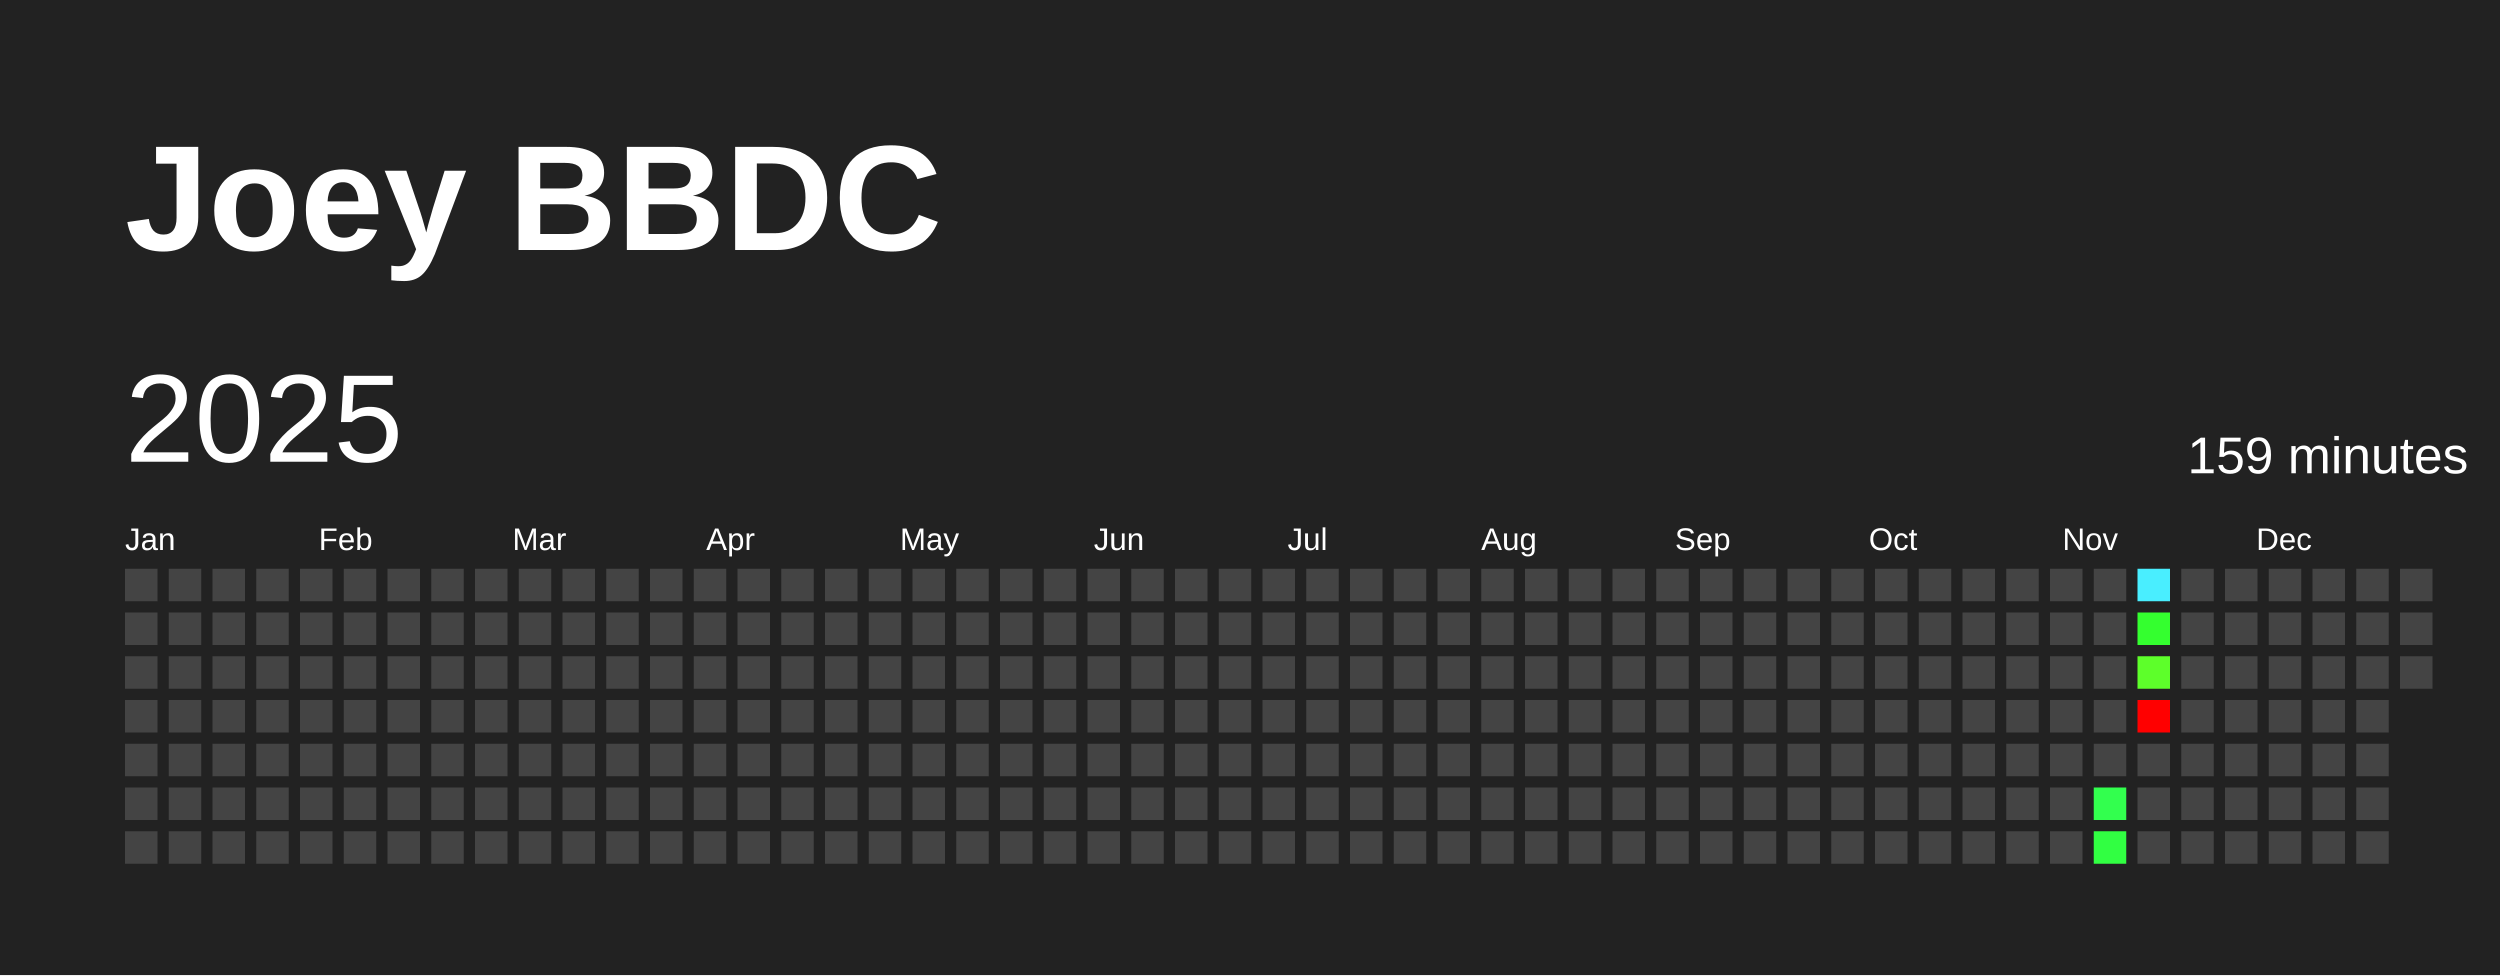
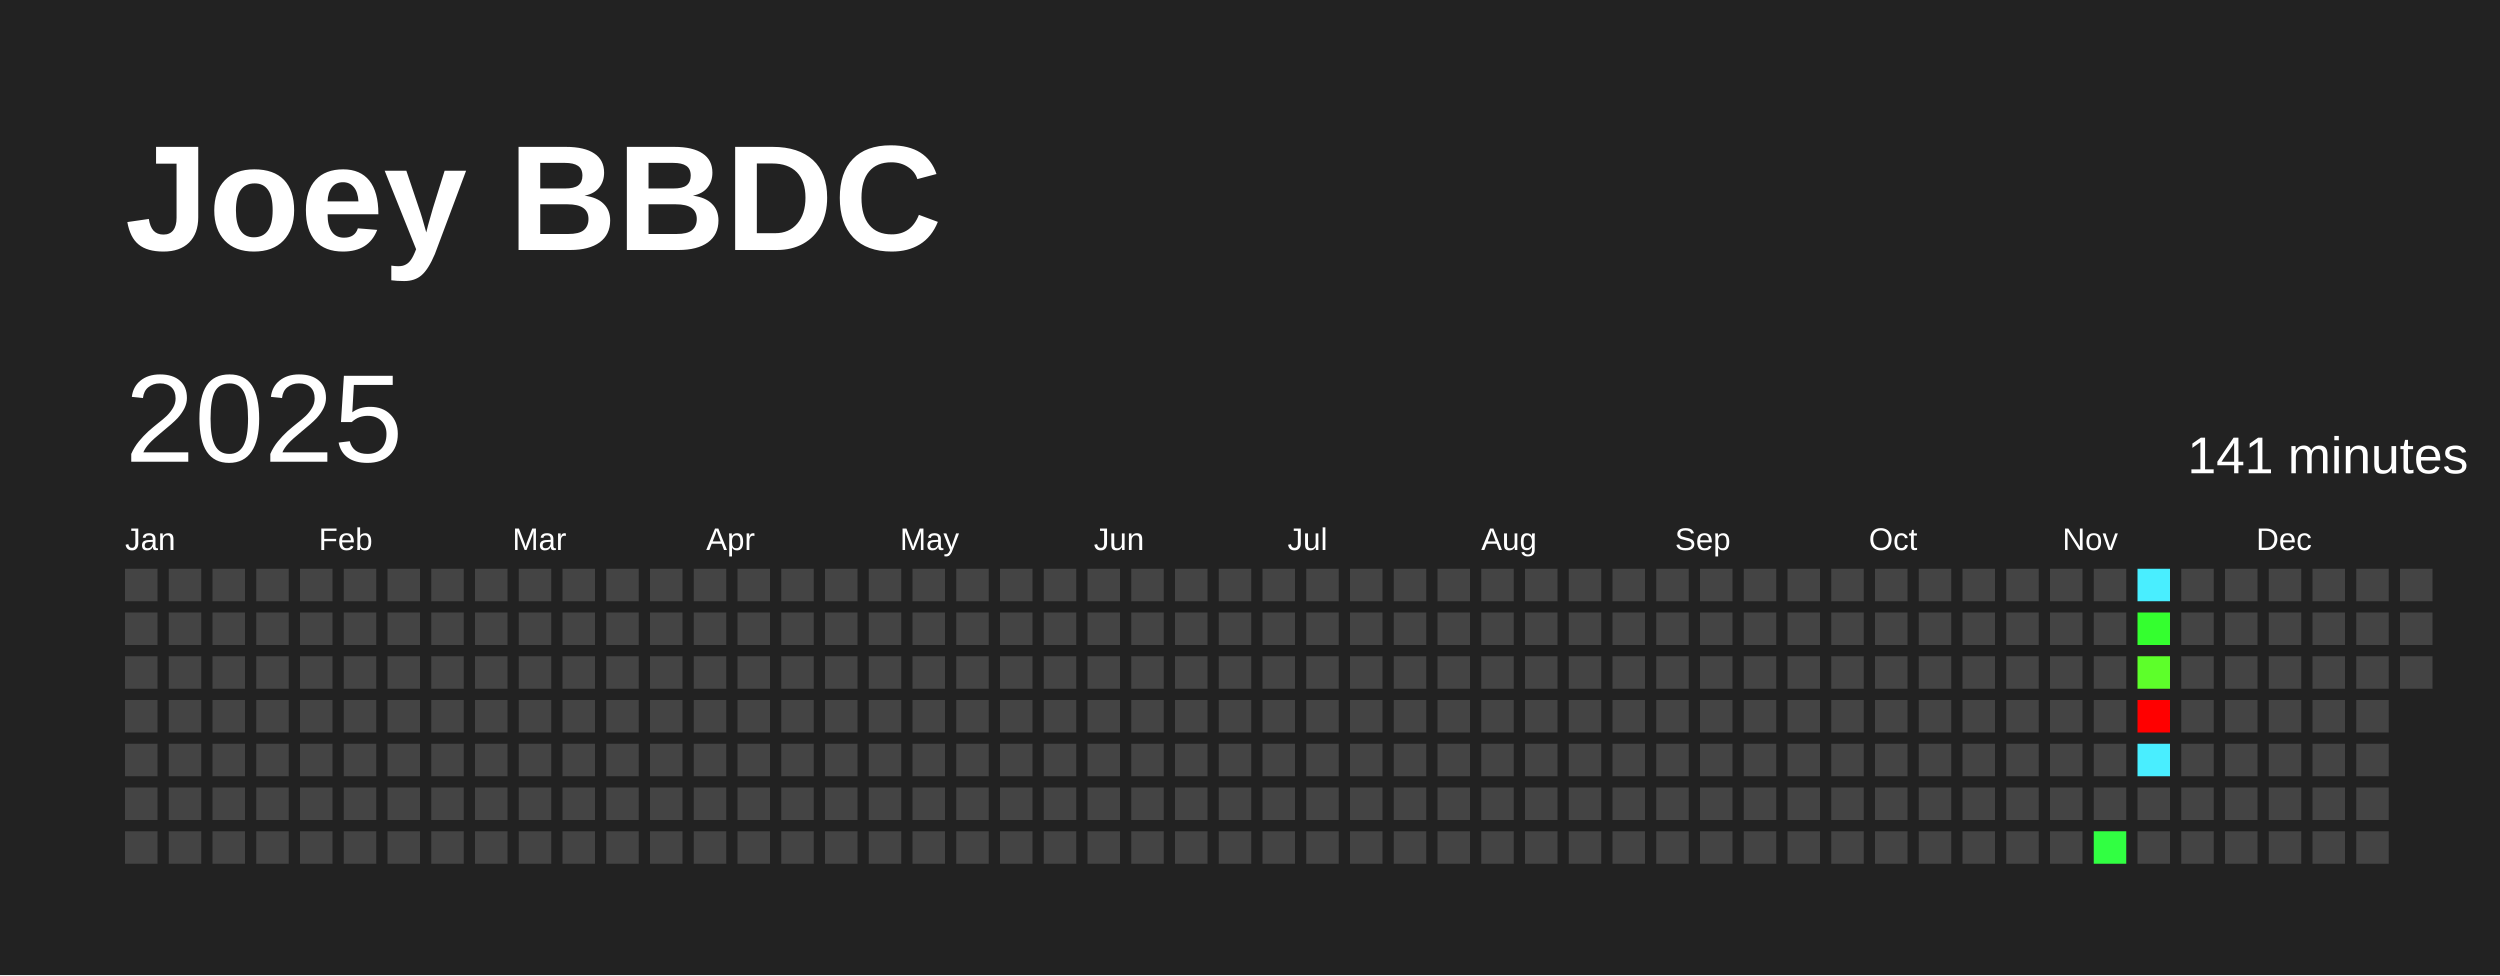
<svg xmlns="http://www.w3.org/2000/svg" baseProfile="full" height="78mm" version="1.1" viewBox="0,0,200,78" width="200mm">
  <defs />
  <rect fill="#222222" height="78" width="200" x="0" y="0" />
  <text fill="#FFFFFF" style="font-size:12px; font-family:Arial; font-weight:bold;" x="10" y="20">Joey BBDC</text>
  <text dominant-baseline="hanging" fill="#FFFFFF" style="font-size:10.0px; font-family:Arial;" x="10" y="30">2025</text>
-   <text dominant-baseline="hanging" fill="#FFFFFF" style="font-size:4.125px; font-family:Arial;" x="175" y="35">159 minutes</text>
+   <text dominant-baseline="hanging" fill="#FFFFFF" style="font-size:4.125px; font-family:Arial;" x="175" y="35">141 minutes</text>
  <text fill="#FFFFFF" style="font-size:2.5px; font-family:Arial" x="10.0" y="44">Jan</text>
  <text fill="#FFFFFF" style="font-size:2.5px; font-family:Arial" x="25.5" y="44">Feb</text>
  <text fill="#FFFFFF" style="font-size:2.5px; font-family:Arial" x="41.0" y="44">Mar</text>
  <text fill="#FFFFFF" style="font-size:2.5px; font-family:Arial" x="56.5" y="44">Apr</text>
  <text fill="#FFFFFF" style="font-size:2.5px; font-family:Arial" x="72.0" y="44">May</text>
  <text fill="#FFFFFF" style="font-size:2.5px; font-family:Arial" x="87.5" y="44">Jun</text>
  <text fill="#FFFFFF" style="font-size:2.5px; font-family:Arial" x="103.0" y="44">Jul</text>
  <text fill="#FFFFFF" style="font-size:2.5px; font-family:Arial" x="118.5" y="44">Aug</text>
  <text fill="#FFFFFF" style="font-size:2.5px; font-family:Arial" x="134.0" y="44">Sep</text>
  <text fill="#FFFFFF" style="font-size:2.5px; font-family:Arial" x="149.5" y="44">Oct</text>
  <text fill="#FFFFFF" style="font-size:2.5px; font-family:Arial" x="165.0" y="44">Nov</text>
  <text fill="#FFFFFF" style="font-size:2.5px; font-family:Arial" x="180.5" y="44">Dec</text>
  <rect fill="#444444" height="2.6" width="2.6" x="10.0" y="45.5" />
  <rect fill="#444444" height="2.6" width="2.6" x="10.0" y="49.0" />
  <rect fill="#444444" height="2.6" width="2.6" x="10.0" y="52.5" />
  <rect fill="#444444" height="2.6" width="2.6" x="10.0" y="56.0" />
  <rect fill="#444444" height="2.6" width="2.6" x="10.0" y="59.5" />
  <rect fill="#444444" height="2.6" width="2.6" x="10.0" y="63.0" />
  <rect fill="#444444" height="2.6" width="2.6" x="10.0" y="66.5" />
  <rect fill="#444444" height="2.6" width="2.6" x="13.5" y="45.5" />
  <rect fill="#444444" height="2.6" width="2.6" x="13.5" y="49.0" />
  <rect fill="#444444" height="2.6" width="2.6" x="13.5" y="52.5" />
  <rect fill="#444444" height="2.6" width="2.6" x="13.5" y="56.0" />
  <rect fill="#444444" height="2.6" width="2.6" x="13.5" y="59.5" />
  <rect fill="#444444" height="2.6" width="2.6" x="13.5" y="63.0" />
  <rect fill="#444444" height="2.6" width="2.6" x="13.5" y="66.5" />
  <rect fill="#444444" height="2.6" width="2.6" x="17.0" y="45.5" />
  <rect fill="#444444" height="2.6" width="2.6" x="17.0" y="49.0" />
  <rect fill="#444444" height="2.6" width="2.6" x="17.0" y="52.5" />
  <rect fill="#444444" height="2.6" width="2.6" x="17.0" y="56.0" />
  <rect fill="#444444" height="2.6" width="2.6" x="17.0" y="59.5" />
  <rect fill="#444444" height="2.6" width="2.6" x="17.0" y="63.0" />
  <rect fill="#444444" height="2.6" width="2.6" x="17.0" y="66.5" />
  <rect fill="#444444" height="2.6" width="2.6" x="20.5" y="45.5" />
  <rect fill="#444444" height="2.6" width="2.6" x="20.5" y="49.0" />
  <rect fill="#444444" height="2.6" width="2.6" x="20.5" y="52.5" />
  <rect fill="#444444" height="2.6" width="2.6" x="20.5" y="56.0" />
  <rect fill="#444444" height="2.6" width="2.6" x="20.5" y="59.5" />
  <rect fill="#444444" height="2.6" width="2.6" x="20.5" y="63.0" />
  <rect fill="#444444" height="2.6" width="2.6" x="20.5" y="66.5" />
  <rect fill="#444444" height="2.6" width="2.6" x="24.0" y="45.5" />
  <rect fill="#444444" height="2.6" width="2.6" x="24.0" y="49.0" />
  <rect fill="#444444" height="2.6" width="2.6" x="24.0" y="52.5" />
  <rect fill="#444444" height="2.6" width="2.6" x="24.0" y="56.0" />
  <rect fill="#444444" height="2.6" width="2.6" x="24.0" y="59.5" />
  <rect fill="#444444" height="2.6" width="2.6" x="24.0" y="63.0" />
  <rect fill="#444444" height="2.6" width="2.6" x="24.0" y="66.5" />
  <rect fill="#444444" height="2.6" width="2.6" x="27.5" y="45.5" />
  <rect fill="#444444" height="2.6" width="2.6" x="27.5" y="49.0" />
  <rect fill="#444444" height="2.6" width="2.6" x="27.5" y="52.5" />
  <rect fill="#444444" height="2.6" width="2.6" x="27.5" y="56.0" />
  <rect fill="#444444" height="2.6" width="2.6" x="27.5" y="59.5" />
  <rect fill="#444444" height="2.6" width="2.6" x="27.5" y="63.0" />
  <rect fill="#444444" height="2.6" width="2.6" x="27.5" y="66.5" />
  <rect fill="#444444" height="2.6" width="2.6" x="31.0" y="45.5" />
  <rect fill="#444444" height="2.6" width="2.6" x="31.0" y="49.0" />
  <rect fill="#444444" height="2.6" width="2.6" x="31.0" y="52.5" />
  <rect fill="#444444" height="2.6" width="2.6" x="31.0" y="56.0" />
  <rect fill="#444444" height="2.6" width="2.6" x="31.0" y="59.5" />
  <rect fill="#444444" height="2.6" width="2.6" x="31.0" y="63.0" />
  <rect fill="#444444" height="2.6" width="2.6" x="31.0" y="66.5" />
  <rect fill="#444444" height="2.6" width="2.6" x="34.5" y="45.5" />
  <rect fill="#444444" height="2.6" width="2.6" x="34.5" y="49.0" />
  <rect fill="#444444" height="2.6" width="2.6" x="34.5" y="52.5" />
  <rect fill="#444444" height="2.6" width="2.6" x="34.5" y="56.0" />
  <rect fill="#444444" height="2.6" width="2.6" x="34.5" y="59.5" />
  <rect fill="#444444" height="2.6" width="2.6" x="34.5" y="63.0" />
  <rect fill="#444444" height="2.6" width="2.6" x="34.5" y="66.5" />
  <rect fill="#444444" height="2.6" width="2.6" x="38.0" y="45.5" />
  <rect fill="#444444" height="2.6" width="2.6" x="38.0" y="49.0" />
  <rect fill="#444444" height="2.6" width="2.6" x="38.0" y="52.5" />
  <rect fill="#444444" height="2.6" width="2.6" x="38.0" y="56.0" />
  <rect fill="#444444" height="2.6" width="2.6" x="38.0" y="59.5" />
  <rect fill="#444444" height="2.6" width="2.6" x="38.0" y="63.0" />
  <rect fill="#444444" height="2.6" width="2.6" x="38.0" y="66.5" />
  <rect fill="#444444" height="2.6" width="2.6" x="41.5" y="45.5" />
  <rect fill="#444444" height="2.6" width="2.6" x="41.5" y="49.0" />
  <rect fill="#444444" height="2.6" width="2.6" x="41.5" y="52.5" />
  <rect fill="#444444" height="2.6" width="2.6" x="41.5" y="56.0" />
  <rect fill="#444444" height="2.6" width="2.6" x="41.5" y="59.5" />
  <rect fill="#444444" height="2.6" width="2.6" x="41.5" y="63.0" />
  <rect fill="#444444" height="2.6" width="2.6" x="41.5" y="66.5" />
  <rect fill="#444444" height="2.6" width="2.6" x="45.0" y="45.5" />
  <rect fill="#444444" height="2.6" width="2.6" x="45.0" y="49.0" />
  <rect fill="#444444" height="2.6" width="2.6" x="45.0" y="52.5" />
  <rect fill="#444444" height="2.6" width="2.6" x="45.0" y="56.0" />
  <rect fill="#444444" height="2.6" width="2.6" x="45.0" y="59.5" />
  <rect fill="#444444" height="2.6" width="2.6" x="45.0" y="63.0" />
  <rect fill="#444444" height="2.6" width="2.6" x="45.0" y="66.5" />
  <rect fill="#444444" height="2.6" width="2.6" x="48.5" y="45.5" />
  <rect fill="#444444" height="2.6" width="2.6" x="48.5" y="49.0" />
  <rect fill="#444444" height="2.6" width="2.6" x="48.5" y="52.5" />
  <rect fill="#444444" height="2.6" width="2.6" x="48.5" y="56.0" />
  <rect fill="#444444" height="2.6" width="2.6" x="48.5" y="59.5" />
  <rect fill="#444444" height="2.6" width="2.6" x="48.5" y="63.0" />
  <rect fill="#444444" height="2.6" width="2.6" x="48.5" y="66.5" />
  <rect fill="#444444" height="2.6" width="2.6" x="52.0" y="45.5" />
  <rect fill="#444444" height="2.6" width="2.6" x="52.0" y="49.0" />
  <rect fill="#444444" height="2.6" width="2.6" x="52.0" y="52.5" />
  <rect fill="#444444" height="2.6" width="2.6" x="52.0" y="56.0" />
  <rect fill="#444444" height="2.6" width="2.6" x="52.0" y="59.5" />
  <rect fill="#444444" height="2.6" width="2.6" x="52.0" y="63.0" />
  <rect fill="#444444" height="2.6" width="2.6" x="52.0" y="66.5" />
  <rect fill="#444444" height="2.6" width="2.6" x="55.5" y="45.5" />
  <rect fill="#444444" height="2.6" width="2.6" x="55.5" y="49.0" />
  <rect fill="#444444" height="2.6" width="2.6" x="55.5" y="52.5" />
  <rect fill="#444444" height="2.6" width="2.6" x="55.5" y="56.0" />
  <rect fill="#444444" height="2.6" width="2.6" x="55.5" y="59.5" />
  <rect fill="#444444" height="2.6" width="2.6" x="55.5" y="63.0" />
  <rect fill="#444444" height="2.6" width="2.6" x="55.5" y="66.5" />
  <rect fill="#444444" height="2.6" width="2.6" x="59.0" y="45.5" />
  <rect fill="#444444" height="2.6" width="2.6" x="59.0" y="49.0" />
  <rect fill="#444444" height="2.6" width="2.6" x="59.0" y="52.5" />
  <rect fill="#444444" height="2.6" width="2.6" x="59.0" y="56.0" />
  <rect fill="#444444" height="2.6" width="2.6" x="59.0" y="59.5" />
  <rect fill="#444444" height="2.6" width="2.6" x="59.0" y="63.0" />
  <rect fill="#444444" height="2.6" width="2.6" x="59.0" y="66.5" />
  <rect fill="#444444" height="2.6" width="2.6" x="62.5" y="45.5" />
  <rect fill="#444444" height="2.6" width="2.6" x="62.5" y="49.0" />
  <rect fill="#444444" height="2.6" width="2.6" x="62.5" y="52.5" />
  <rect fill="#444444" height="2.6" width="2.6" x="62.5" y="56.0" />
  <rect fill="#444444" height="2.6" width="2.6" x="62.5" y="59.5" />
  <rect fill="#444444" height="2.6" width="2.6" x="62.5" y="63.0" />
  <rect fill="#444444" height="2.6" width="2.6" x="62.5" y="66.5" />
  <rect fill="#444444" height="2.6" width="2.6" x="66.0" y="45.5" />
  <rect fill="#444444" height="2.6" width="2.6" x="66.0" y="49.0" />
  <rect fill="#444444" height="2.6" width="2.6" x="66.0" y="52.5" />
  <rect fill="#444444" height="2.6" width="2.6" x="66.0" y="56.0" />
  <rect fill="#444444" height="2.6" width="2.6" x="66.0" y="59.5" />
  <rect fill="#444444" height="2.6" width="2.6" x="66.0" y="63.0" />
  <rect fill="#444444" height="2.6" width="2.6" x="66.0" y="66.5" />
  <rect fill="#444444" height="2.6" width="2.6" x="69.5" y="45.5" />
  <rect fill="#444444" height="2.6" width="2.6" x="69.5" y="49.0" />
  <rect fill="#444444" height="2.6" width="2.6" x="69.5" y="52.5" />
  <rect fill="#444444" height="2.6" width="2.6" x="69.5" y="56.0" />
  <rect fill="#444444" height="2.6" width="2.6" x="69.5" y="59.5" />
  <rect fill="#444444" height="2.6" width="2.6" x="69.5" y="63.0" />
  <rect fill="#444444" height="2.6" width="2.6" x="69.5" y="66.5" />
  <rect fill="#444444" height="2.6" width="2.6" x="73.0" y="45.5" />
  <rect fill="#444444" height="2.6" width="2.6" x="73.0" y="49.0" />
  <rect fill="#444444" height="2.6" width="2.6" x="73.0" y="52.5" />
  <rect fill="#444444" height="2.6" width="2.6" x="73.0" y="56.0" />
  <rect fill="#444444" height="2.6" width="2.6" x="73.0" y="59.5" />
  <rect fill="#444444" height="2.6" width="2.6" x="73.0" y="63.0" />
  <rect fill="#444444" height="2.6" width="2.6" x="73.0" y="66.5" />
  <rect fill="#444444" height="2.6" width="2.6" x="76.5" y="45.5" />
  <rect fill="#444444" height="2.6" width="2.6" x="76.5" y="49.0" />
  <rect fill="#444444" height="2.6" width="2.6" x="76.5" y="52.5" />
  <rect fill="#444444" height="2.6" width="2.6" x="76.5" y="56.0" />
  <rect fill="#444444" height="2.6" width="2.6" x="76.5" y="59.5" />
  <rect fill="#444444" height="2.6" width="2.6" x="76.5" y="63.0" />
  <rect fill="#444444" height="2.6" width="2.6" x="76.5" y="66.5" />
  <rect fill="#444444" height="2.6" width="2.6" x="80.0" y="45.5" />
  <rect fill="#444444" height="2.6" width="2.6" x="80.0" y="49.0" />
  <rect fill="#444444" height="2.6" width="2.6" x="80.0" y="52.5" />
  <rect fill="#444444" height="2.6" width="2.6" x="80.0" y="56.0" />
  <rect fill="#444444" height="2.6" width="2.6" x="80.0" y="59.5" />
  <rect fill="#444444" height="2.6" width="2.6" x="80.0" y="63.0" />
  <rect fill="#444444" height="2.6" width="2.6" x="80.0" y="66.5" />
  <rect fill="#444444" height="2.6" width="2.6" x="83.5" y="45.5" />
  <rect fill="#444444" height="2.6" width="2.6" x="83.5" y="49.0" />
  <rect fill="#444444" height="2.6" width="2.6" x="83.5" y="52.5" />
  <rect fill="#444444" height="2.6" width="2.6" x="83.5" y="56.0" />
  <rect fill="#444444" height="2.6" width="2.6" x="83.5" y="59.5" />
  <rect fill="#444444" height="2.6" width="2.6" x="83.5" y="63.0" />
  <rect fill="#444444" height="2.6" width="2.6" x="83.5" y="66.5" />
  <rect fill="#444444" height="2.6" width="2.6" x="87.0" y="45.5" />
  <rect fill="#444444" height="2.6" width="2.6" x="87.0" y="49.0" />
  <rect fill="#444444" height="2.6" width="2.6" x="87.0" y="52.5" />
  <rect fill="#444444" height="2.6" width="2.6" x="87.0" y="56.0" />
  <rect fill="#444444" height="2.6" width="2.6" x="87.0" y="59.5" />
  <rect fill="#444444" height="2.6" width="2.6" x="87.0" y="63.0" />
  <rect fill="#444444" height="2.6" width="2.6" x="87.0" y="66.5" />
  <rect fill="#444444" height="2.6" width="2.6" x="90.5" y="45.5" />
  <rect fill="#444444" height="2.6" width="2.6" x="90.5" y="49.0" />
  <rect fill="#444444" height="2.6" width="2.6" x="90.5" y="52.5" />
  <rect fill="#444444" height="2.6" width="2.6" x="90.5" y="56.0" />
  <rect fill="#444444" height="2.6" width="2.6" x="90.5" y="59.5" />
  <rect fill="#444444" height="2.6" width="2.6" x="90.5" y="63.0" />
  <rect fill="#444444" height="2.6" width="2.6" x="90.5" y="66.5" />
  <rect fill="#444444" height="2.6" width="2.6" x="94.0" y="45.5" />
  <rect fill="#444444" height="2.6" width="2.6" x="94.0" y="49.0" />
  <rect fill="#444444" height="2.6" width="2.6" x="94.0" y="52.5" />
  <rect fill="#444444" height="2.6" width="2.6" x="94.0" y="56.0" />
  <rect fill="#444444" height="2.6" width="2.6" x="94.0" y="59.5" />
  <rect fill="#444444" height="2.6" width="2.6" x="94.0" y="63.0" />
  <rect fill="#444444" height="2.6" width="2.6" x="94.0" y="66.5" />
  <rect fill="#444444" height="2.6" width="2.6" x="97.5" y="45.5" />
  <rect fill="#444444" height="2.6" width="2.6" x="97.5" y="49.0" />
  <rect fill="#444444" height="2.6" width="2.6" x="97.5" y="52.5" />
  <rect fill="#444444" height="2.6" width="2.6" x="97.5" y="56.0" />
  <rect fill="#444444" height="2.6" width="2.6" x="97.5" y="59.5" />
  <rect fill="#444444" height="2.6" width="2.6" x="97.5" y="63.0" />
  <rect fill="#444444" height="2.6" width="2.6" x="97.5" y="66.5" />
  <rect fill="#444444" height="2.6" width="2.6" x="101.0" y="45.5" />
  <rect fill="#444444" height="2.6" width="2.6" x="101.0" y="49.0" />
  <rect fill="#444444" height="2.6" width="2.6" x="101.0" y="52.5" />
  <rect fill="#444444" height="2.6" width="2.6" x="101.0" y="56.0" />
  <rect fill="#444444" height="2.6" width="2.6" x="101.0" y="59.5" />
  <rect fill="#444444" height="2.6" width="2.6" x="101.0" y="63.0" />
  <rect fill="#444444" height="2.6" width="2.6" x="101.0" y="66.5" />
  <rect fill="#444444" height="2.6" width="2.6" x="104.5" y="45.5" />
  <rect fill="#444444" height="2.6" width="2.6" x="104.5" y="49.0" />
  <rect fill="#444444" height="2.6" width="2.6" x="104.5" y="52.5" />
  <rect fill="#444444" height="2.6" width="2.6" x="104.5" y="56.0" />
  <rect fill="#444444" height="2.6" width="2.6" x="104.5" y="59.5" />
  <rect fill="#444444" height="2.6" width="2.6" x="104.5" y="63.0" />
  <rect fill="#444444" height="2.6" width="2.6" x="104.5" y="66.5" />
  <rect fill="#444444" height="2.6" width="2.6" x="108.0" y="45.5" />
  <rect fill="#444444" height="2.6" width="2.6" x="108.0" y="49.0" />
  <rect fill="#444444" height="2.6" width="2.6" x="108.0" y="52.5" />
  <rect fill="#444444" height="2.6" width="2.6" x="108.0" y="56.0" />
  <rect fill="#444444" height="2.6" width="2.6" x="108.0" y="59.5" />
  <rect fill="#444444" height="2.6" width="2.6" x="108.0" y="63.0" />
  <rect fill="#444444" height="2.6" width="2.6" x="108.0" y="66.5" />
  <rect fill="#444444" height="2.6" width="2.6" x="111.5" y="45.5" />
  <rect fill="#444444" height="2.6" width="2.6" x="111.5" y="49.0" />
  <rect fill="#444444" height="2.6" width="2.6" x="111.5" y="52.5" />
  <rect fill="#444444" height="2.6" width="2.6" x="111.5" y="56.0" />
  <rect fill="#444444" height="2.6" width="2.6" x="111.5" y="59.5" />
  <rect fill="#444444" height="2.6" width="2.6" x="111.5" y="63.0" />
  <rect fill="#444444" height="2.6" width="2.6" x="111.5" y="66.5" />
  <rect fill="#444444" height="2.6" width="2.6" x="115.0" y="45.5" />
  <rect fill="#444444" height="2.6" width="2.6" x="115.0" y="49.0" />
  <rect fill="#444444" height="2.6" width="2.6" x="115.0" y="52.5" />
  <rect fill="#444444" height="2.6" width="2.6" x="115.0" y="56.0" />
  <rect fill="#444444" height="2.6" width="2.6" x="115.0" y="59.5" />
  <rect fill="#444444" height="2.6" width="2.6" x="115.0" y="63.0" />
  <rect fill="#444444" height="2.6" width="2.6" x="115.0" y="66.5" />
  <rect fill="#444444" height="2.6" width="2.6" x="118.5" y="45.5" />
  <rect fill="#444444" height="2.6" width="2.6" x="118.5" y="49.0" />
  <rect fill="#444444" height="2.6" width="2.6" x="118.5" y="52.5" />
  <rect fill="#444444" height="2.6" width="2.6" x="118.5" y="56.0" />
  <rect fill="#444444" height="2.6" width="2.6" x="118.5" y="59.5" />
  <rect fill="#444444" height="2.6" width="2.6" x="118.5" y="63.0" />
  <rect fill="#444444" height="2.6" width="2.6" x="118.5" y="66.5" />
  <rect fill="#444444" height="2.6" width="2.6" x="122.0" y="45.5" />
  <rect fill="#444444" height="2.6" width="2.6" x="122.0" y="49.0" />
  <rect fill="#444444" height="2.6" width="2.6" x="122.0" y="52.5" />
  <rect fill="#444444" height="2.6" width="2.6" x="122.0" y="56.0" />
  <rect fill="#444444" height="2.6" width="2.6" x="122.0" y="59.5" />
  <rect fill="#444444" height="2.6" width="2.6" x="122.0" y="63.0" />
  <rect fill="#444444" height="2.6" width="2.6" x="122.0" y="66.5" />
  <rect fill="#444444" height="2.6" width="2.6" x="125.5" y="45.5" />
  <rect fill="#444444" height="2.6" width="2.6" x="125.5" y="49.0" />
  <rect fill="#444444" height="2.6" width="2.6" x="125.5" y="52.5" />
  <rect fill="#444444" height="2.6" width="2.6" x="125.5" y="56.0" />
  <rect fill="#444444" height="2.6" width="2.6" x="125.5" y="59.5" />
  <rect fill="#444444" height="2.6" width="2.6" x="125.5" y="63.0" />
  <rect fill="#444444" height="2.6" width="2.6" x="125.5" y="66.5" />
  <rect fill="#444444" height="2.6" width="2.6" x="129.0" y="45.5" />
  <rect fill="#444444" height="2.6" width="2.6" x="129.0" y="49.0" />
  <rect fill="#444444" height="2.6" width="2.6" x="129.0" y="52.5" />
  <rect fill="#444444" height="2.6" width="2.6" x="129.0" y="56.0" />
  <rect fill="#444444" height="2.6" width="2.6" x="129.0" y="59.5" />
  <rect fill="#444444" height="2.6" width="2.6" x="129.0" y="63.0" />
  <rect fill="#444444" height="2.6" width="2.6" x="129.0" y="66.5" />
  <rect fill="#444444" height="2.6" width="2.6" x="132.5" y="45.5" />
  <rect fill="#444444" height="2.6" width="2.6" x="132.5" y="49.0" />
  <rect fill="#444444" height="2.6" width="2.6" x="132.5" y="52.5" />
  <rect fill="#444444" height="2.6" width="2.6" x="132.5" y="56.0" />
  <rect fill="#444444" height="2.6" width="2.6" x="132.5" y="59.5" />
  <rect fill="#444444" height="2.6" width="2.6" x="132.5" y="63.0" />
  <rect fill="#444444" height="2.6" width="2.6" x="132.5" y="66.5" />
  <rect fill="#444444" height="2.6" width="2.6" x="136.0" y="45.5" />
  <rect fill="#444444" height="2.6" width="2.6" x="136.0" y="49.0" />
  <rect fill="#444444" height="2.6" width="2.6" x="136.0" y="52.5" />
  <rect fill="#444444" height="2.6" width="2.6" x="136.0" y="56.0" />
  <rect fill="#444444" height="2.6" width="2.6" x="136.0" y="59.5" />
  <rect fill="#444444" height="2.6" width="2.6" x="136.0" y="63.0" />
  <rect fill="#444444" height="2.6" width="2.6" x="136.0" y="66.5" />
  <rect fill="#444444" height="2.6" width="2.6" x="139.5" y="45.5" />
  <rect fill="#444444" height="2.6" width="2.6" x="139.5" y="49.0" />
  <rect fill="#444444" height="2.6" width="2.6" x="139.5" y="52.5" />
  <rect fill="#444444" height="2.6" width="2.6" x="139.5" y="56.0" />
  <rect fill="#444444" height="2.6" width="2.6" x="139.5" y="59.5" />
  <rect fill="#444444" height="2.6" width="2.6" x="139.5" y="63.0" />
  <rect fill="#444444" height="2.6" width="2.6" x="139.5" y="66.5" />
  <rect fill="#444444" height="2.6" width="2.6" x="143.0" y="45.5" />
  <rect fill="#444444" height="2.6" width="2.6" x="143.0" y="49.0" />
  <rect fill="#444444" height="2.6" width="2.6" x="143.0" y="52.5" />
  <rect fill="#444444" height="2.6" width="2.6" x="143.0" y="56.0" />
  <rect fill="#444444" height="2.6" width="2.6" x="143.0" y="59.5" />
  <rect fill="#444444" height="2.6" width="2.6" x="143.0" y="63.0" />
  <rect fill="#444444" height="2.6" width="2.6" x="143.0" y="66.5" />
  <rect fill="#444444" height="2.6" width="2.6" x="146.5" y="45.5" />
  <rect fill="#444444" height="2.6" width="2.6" x="146.5" y="49.0" />
  <rect fill="#444444" height="2.6" width="2.6" x="146.5" y="52.5" />
  <rect fill="#444444" height="2.6" width="2.6" x="146.5" y="56.0" />
  <rect fill="#444444" height="2.6" width="2.6" x="146.5" y="59.5" />
  <rect fill="#444444" height="2.6" width="2.6" x="146.5" y="63.0" />
  <rect fill="#444444" height="2.6" width="2.6" x="146.5" y="66.5" />
  <rect fill="#444444" height="2.6" width="2.6" x="150.0" y="45.5" />
  <rect fill="#444444" height="2.6" width="2.6" x="150.0" y="49.0" />
  <rect fill="#444444" height="2.6" width="2.6" x="150.0" y="52.5" />
  <rect fill="#444444" height="2.6" width="2.6" x="150.0" y="56.0" />
  <rect fill="#444444" height="2.6" width="2.6" x="150.0" y="59.5" />
  <rect fill="#444444" height="2.6" width="2.6" x="150.0" y="63.0" />
  <rect fill="#444444" height="2.6" width="2.6" x="150.0" y="66.5" />
  <rect fill="#444444" height="2.6" width="2.6" x="153.5" y="45.5" />
  <rect fill="#444444" height="2.6" width="2.6" x="153.5" y="49.0" />
  <rect fill="#444444" height="2.6" width="2.6" x="153.5" y="52.5" />
  <rect fill="#444444" height="2.6" width="2.6" x="153.5" y="56.0" />
  <rect fill="#444444" height="2.6" width="2.6" x="153.5" y="59.5" />
  <rect fill="#444444" height="2.6" width="2.6" x="153.5" y="63.0" />
  <rect fill="#444444" height="2.6" width="2.6" x="153.5" y="66.5" />
  <rect fill="#444444" height="2.6" width="2.6" x="157.0" y="45.5" />
  <rect fill="#444444" height="2.6" width="2.6" x="157.0" y="49.0" />
  <rect fill="#444444" height="2.6" width="2.6" x="157.0" y="52.5" />
  <rect fill="#444444" height="2.6" width="2.6" x="157.0" y="56.0" />
  <rect fill="#444444" height="2.6" width="2.6" x="157.0" y="59.5" />
  <rect fill="#444444" height="2.6" width="2.6" x="157.0" y="63.0" />
  <rect fill="#444444" height="2.6" width="2.6" x="157.0" y="66.5" />
  <rect fill="#444444" height="2.6" width="2.6" x="160.5" y="45.5" />
  <rect fill="#444444" height="2.6" width="2.6" x="160.5" y="49.0" />
  <rect fill="#444444" height="2.6" width="2.6" x="160.5" y="52.5" />
  <rect fill="#444444" height="2.6" width="2.6" x="160.5" y="56.0" />
  <rect fill="#444444" height="2.6" width="2.6" x="160.5" y="59.5" />
  <rect fill="#444444" height="2.6" width="2.6" x="160.5" y="63.0" />
  <rect fill="#444444" height="2.6" width="2.6" x="160.5" y="66.5" />
  <rect fill="#444444" height="2.6" width="2.6" x="164.0" y="45.5" />
  <rect fill="#444444" height="2.6" width="2.6" x="164.0" y="49.0" />
  <rect fill="#444444" height="2.6" width="2.6" x="164.0" y="52.5" />
  <rect fill="#444444" height="2.6" width="2.6" x="164.0" y="56.0" />
  <rect fill="#444444" height="2.6" width="2.6" x="164.0" y="59.5" />
  <rect fill="#444444" height="2.6" width="2.6" x="164.0" y="63.0" />
  <rect fill="#444444" height="2.6" width="2.6" x="164.0" y="66.5" />
  <rect fill="#444444" height="2.6" width="2.6" x="167.5" y="45.5" />
  <rect fill="#444444" height="2.6" width="2.6" x="167.5" y="49.0" />
  <rect fill="#444444" height="2.6" width="2.6" x="167.5" y="52.5" />
  <rect fill="#444444" height="2.6" width="2.6" x="167.5" y="56.0" />
  <rect fill="#444444" height="2.6" width="2.6" x="167.5" y="59.5" />
-   <rect fill="#32ff4e" height="2.6" width="2.6" x="167.5" y="63.0" />
+   <rect fill="#444444" height="2.6" width="2.6" x="167.5" y="63.0" />
  <rect fill="#31ff42" height="2.6" width="2.6" x="167.5" y="66.5" />
  <rect fill="#49eeff" height="2.6" width="2.6" x="171.0" y="45.5" />
  <rect fill="#34ff2f" height="2.6" width="2.6" x="171.0" y="49.0" />
  <rect fill="#5dff2a" height="2.6" width="2.6" x="171.0" y="52.5" />
  <rect fill="red" height="2.6" width="2.6" x="171.0" y="56.0" />
-   <rect fill="#444444" height="2.6" width="2.6" x="171.0" y="59.5" />
+   <rect fill="#49eeff" height="2.6" width="2.6" x="171.0" y="59.5" />
  <rect fill="#444444" height="2.6" width="2.6" x="171.0" y="63.0" />
  <rect fill="#444444" height="2.6" width="2.6" x="171.0" y="66.5" />
  <rect fill="#444444" height="2.6" width="2.6" x="174.5" y="45.5" />
  <rect fill="#444444" height="2.6" width="2.6" x="174.5" y="49.0" />
  <rect fill="#444444" height="2.6" width="2.6" x="174.5" y="52.5" />
  <rect fill="#444444" height="2.6" width="2.6" x="174.5" y="56.0" />
  <rect fill="#444444" height="2.6" width="2.6" x="174.5" y="59.5" />
  <rect fill="#444444" height="2.6" width="2.6" x="174.5" y="63.0" />
  <rect fill="#444444" height="2.6" width="2.6" x="174.5" y="66.5" />
  <rect fill="#444444" height="2.6" width="2.6" x="178.0" y="45.5" />
  <rect fill="#444444" height="2.6" width="2.6" x="178.0" y="49.0" />
  <rect fill="#444444" height="2.6" width="2.6" x="178.0" y="52.5" />
  <rect fill="#444444" height="2.6" width="2.6" x="178.0" y="56.0" />
  <rect fill="#444444" height="2.6" width="2.6" x="178.0" y="59.5" />
  <rect fill="#444444" height="2.6" width="2.6" x="178.0" y="63.0" />
  <rect fill="#444444" height="2.6" width="2.6" x="178.0" y="66.5" />
  <rect fill="#444444" height="2.6" width="2.6" x="181.5" y="45.5" />
  <rect fill="#444444" height="2.6" width="2.6" x="181.5" y="49.0" />
  <rect fill="#444444" height="2.6" width="2.6" x="181.5" y="52.5" />
  <rect fill="#444444" height="2.6" width="2.6" x="181.5" y="56.0" />
  <rect fill="#444444" height="2.6" width="2.6" x="181.5" y="59.5" />
  <rect fill="#444444" height="2.6" width="2.6" x="181.5" y="63.0" />
  <rect fill="#444444" height="2.6" width="2.6" x="181.5" y="66.5" />
  <rect fill="#444444" height="2.6" width="2.6" x="185.0" y="45.5" />
  <rect fill="#444444" height="2.6" width="2.6" x="185.0" y="49.0" />
  <rect fill="#444444" height="2.6" width="2.6" x="185.0" y="52.5" />
  <rect fill="#444444" height="2.6" width="2.6" x="185.0" y="56.0" />
  <rect fill="#444444" height="2.6" width="2.6" x="185.0" y="59.5" />
  <rect fill="#444444" height="2.6" width="2.6" x="185.0" y="63.0" />
  <rect fill="#444444" height="2.6" width="2.6" x="185.0" y="66.5" />
  <rect fill="#444444" height="2.6" width="2.6" x="188.5" y="45.5" />
  <rect fill="#444444" height="2.6" width="2.6" x="188.5" y="49.0" />
  <rect fill="#444444" height="2.6" width="2.6" x="188.5" y="52.5" />
  <rect fill="#444444" height="2.6" width="2.6" x="188.5" y="56.0" />
  <rect fill="#444444" height="2.6" width="2.6" x="188.5" y="59.5" />
  <rect fill="#444444" height="2.6" width="2.6" x="188.5" y="63.0" />
  <rect fill="#444444" height="2.6" width="2.6" x="188.5" y="66.5" />
  <rect fill="#444444" height="2.6" width="2.6" x="192.0" y="45.5" />
  <rect fill="#444444" height="2.6" width="2.6" x="192.0" y="49.0" />
  <rect fill="#444444" height="2.6" width="2.6" x="192.0" y="52.5" />
</svg>
